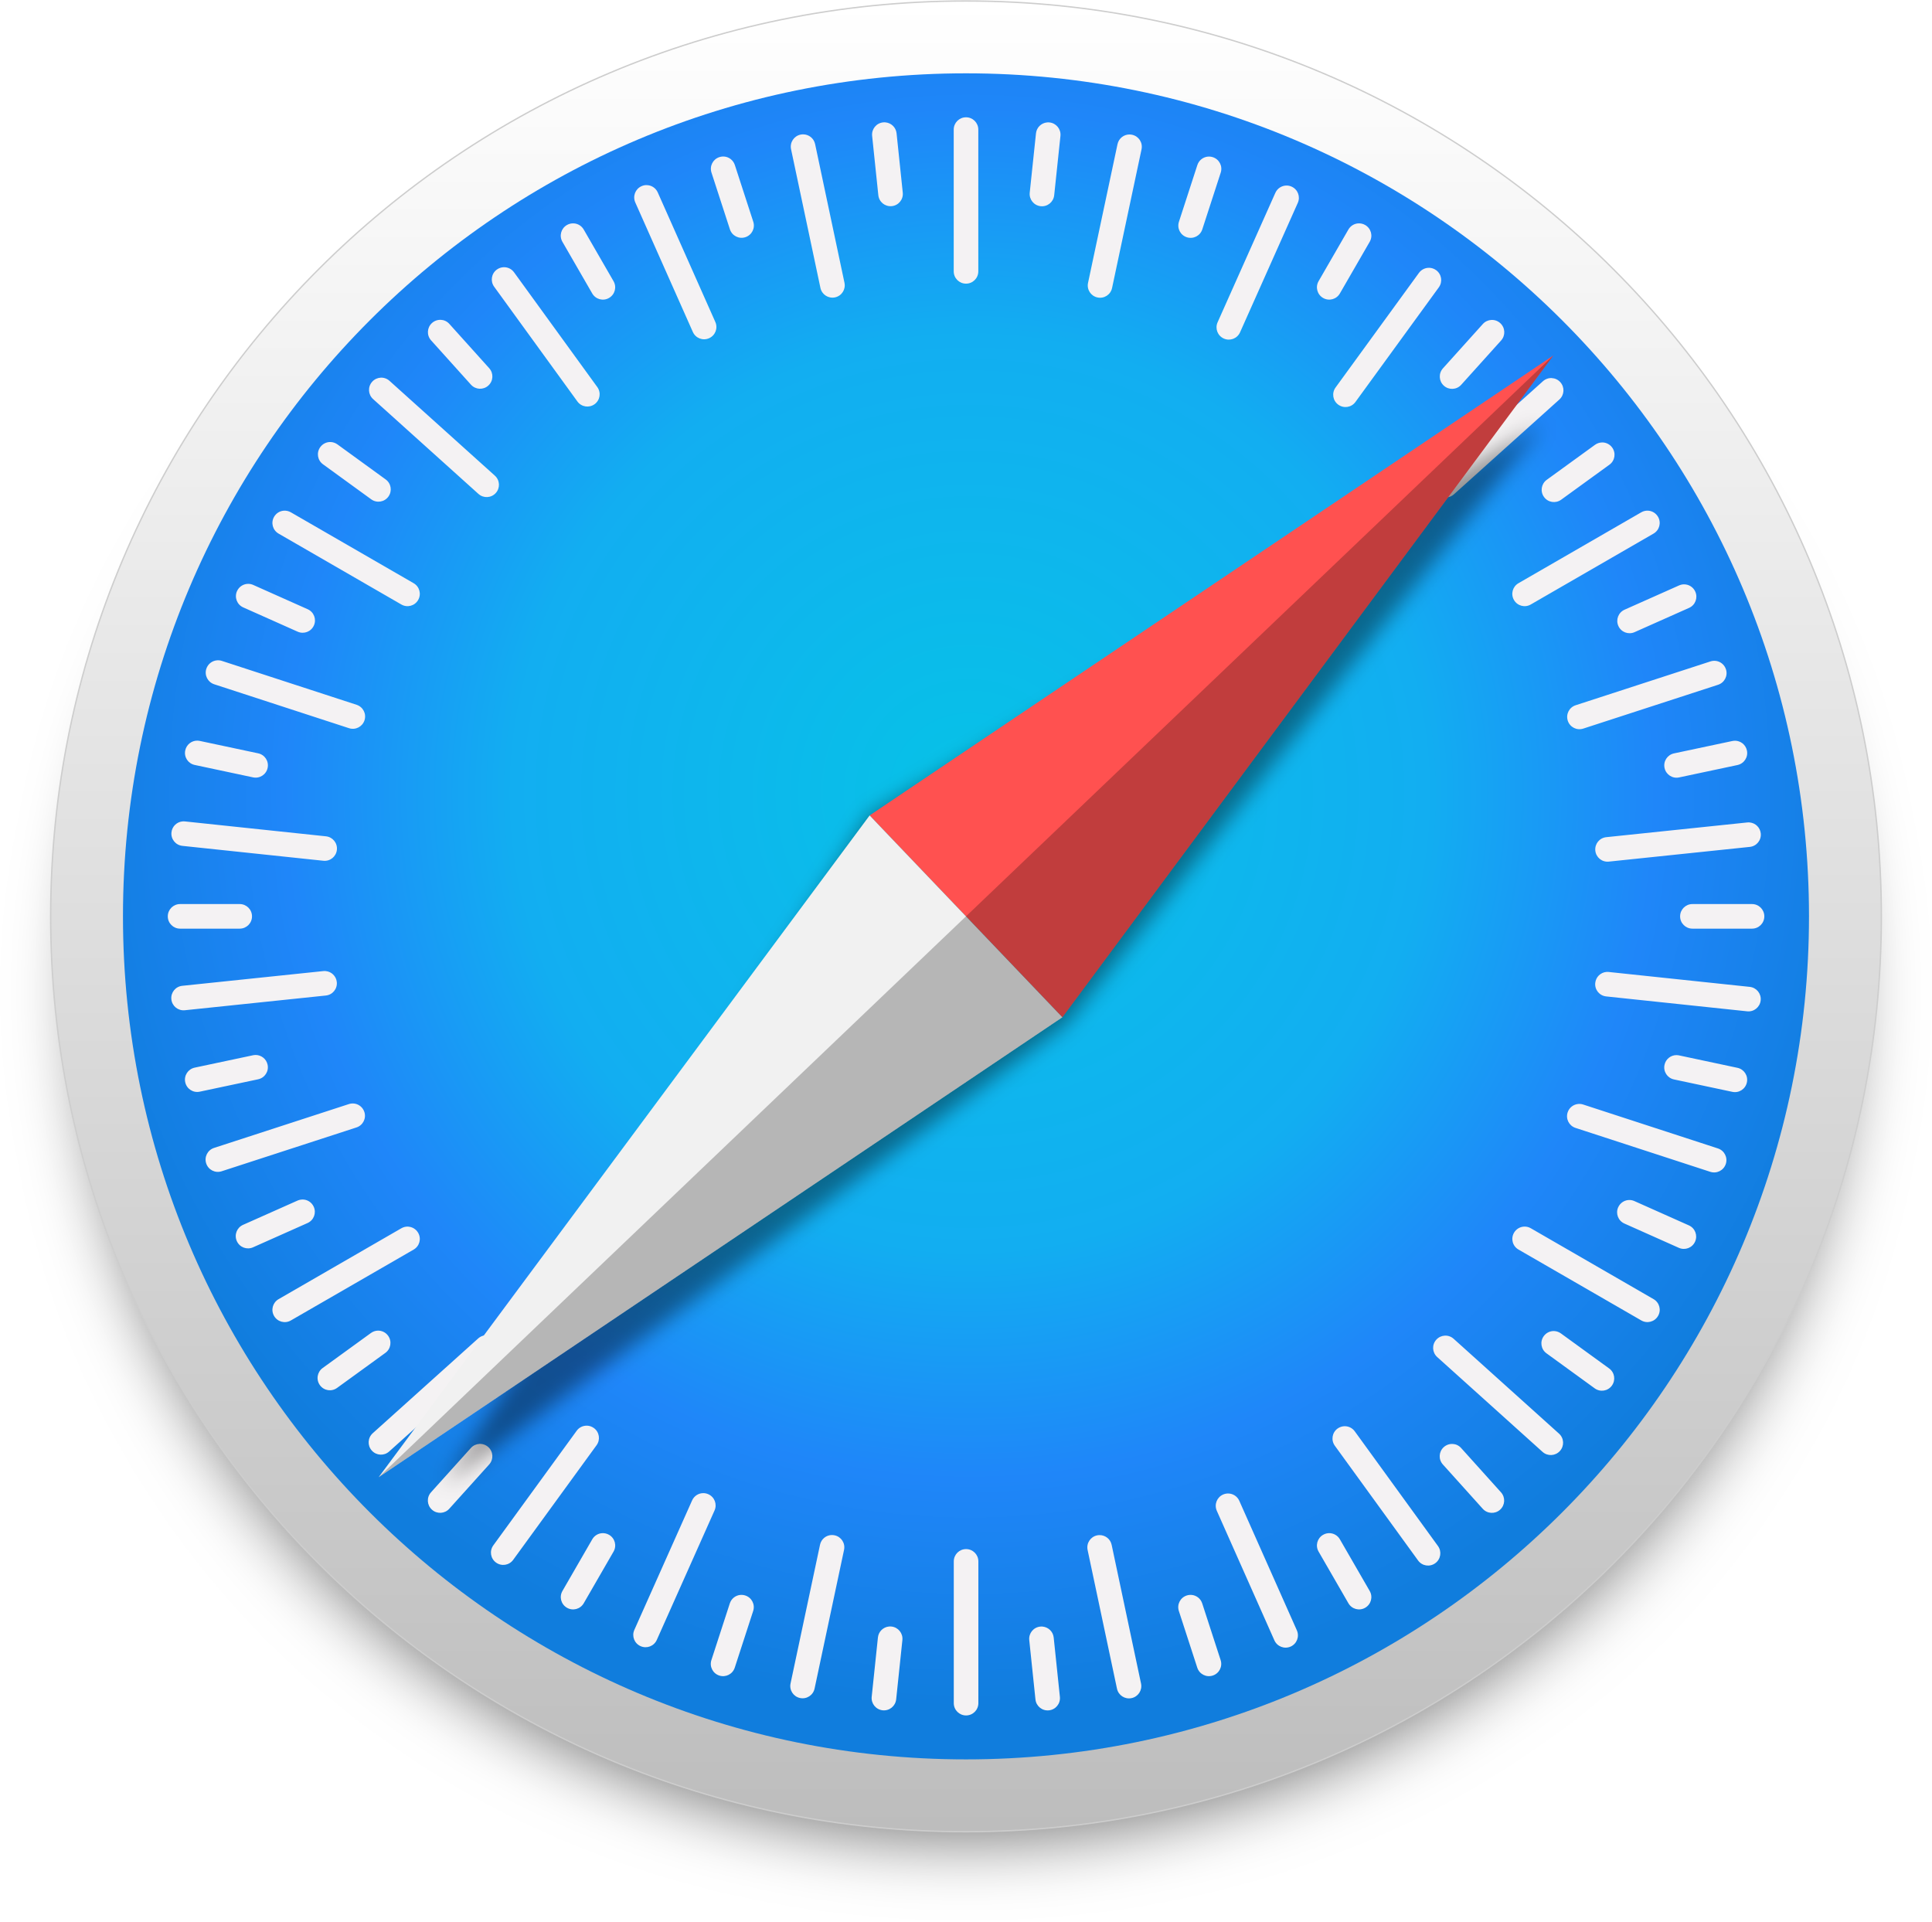
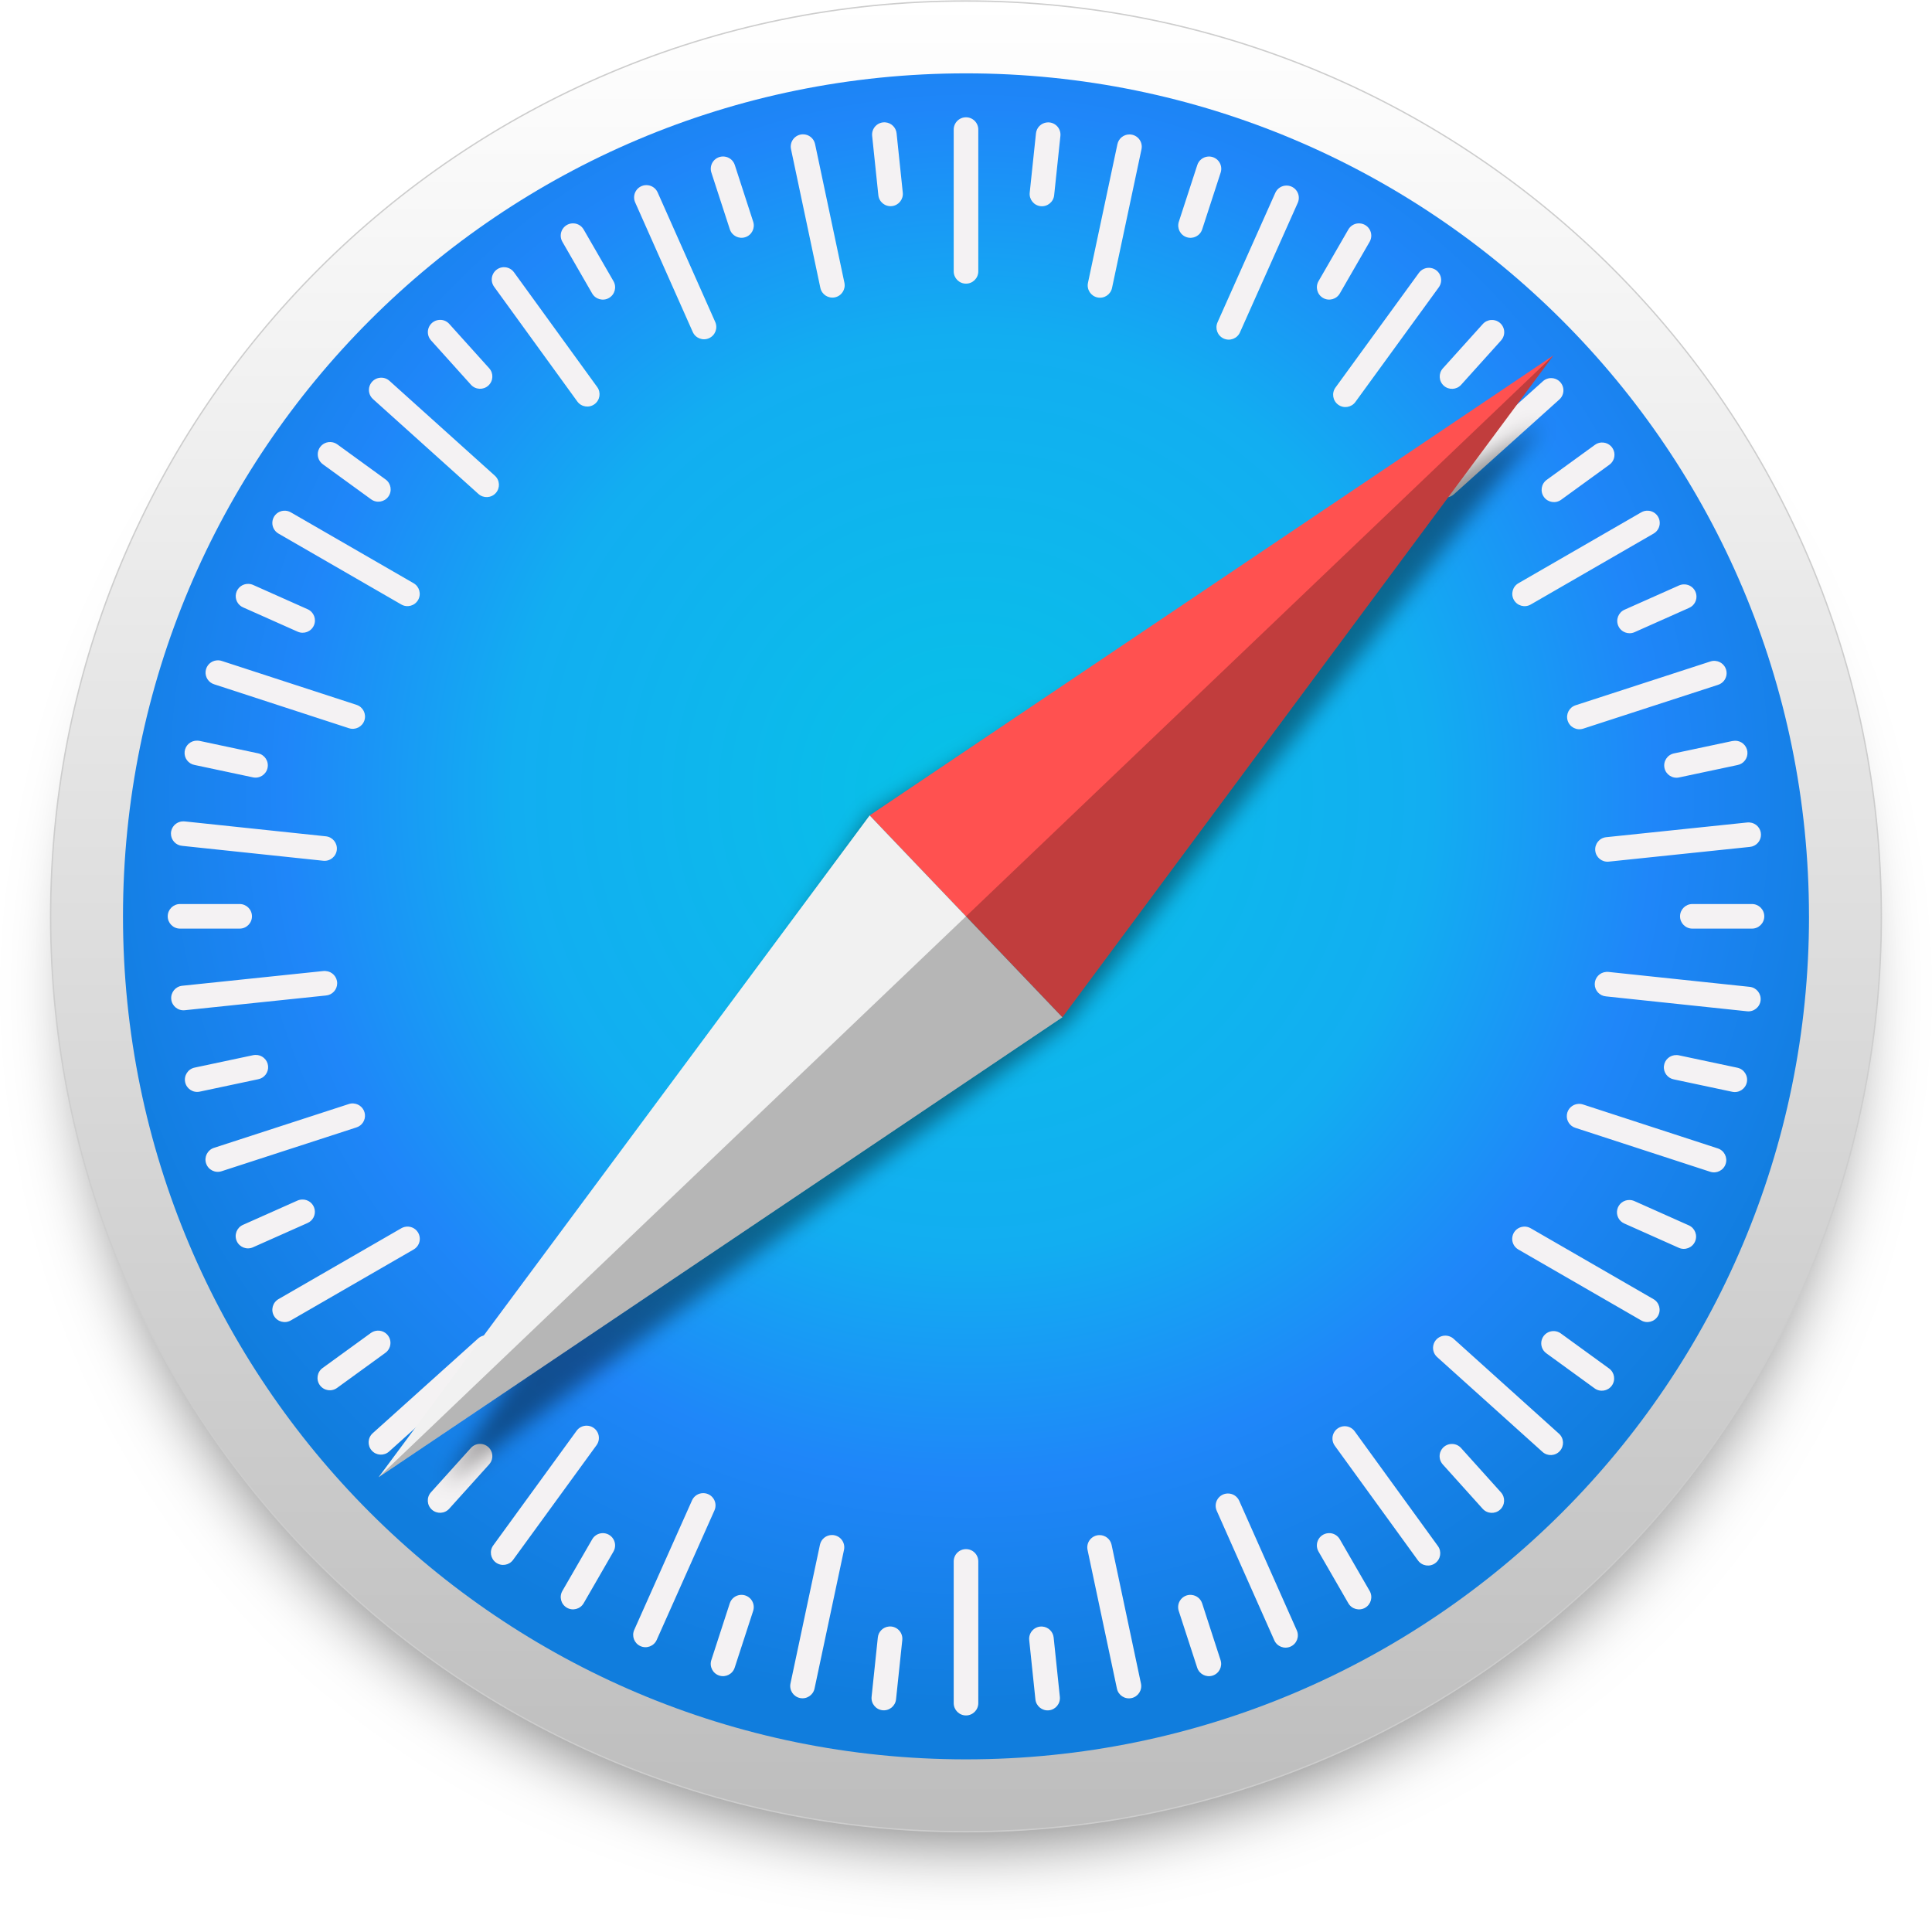
- <svg xmlns="http://www.w3.org/2000/svg" xmlns:xlink="http://www.w3.org/1999/xlink" width="66.166mm" height="65.804mm" viewBox="0 0 66.166 65.804" version="1.1" id="svg8">
-   <defs id="defs2">
-     <linearGradient id="linearGradient2135">
-       <stop style="stop-color:#06c2e7;stop-opacity:1" offset="0" id="stop2131" />
-       <stop id="stop2143" offset="0.25" style="stop-color:#0db8ec;stop-opacity:1" />
-       <stop id="stop2139" offset="0.5" style="stop-color:#12aef1;stop-opacity:1" />
-       <stop style="stop-color:#1f86f9;stop-opacity:1" offset="0.75" id="stop2141" />
-       <stop style="stop-color:#107ddd;stop-opacity:1" offset="1" id="stop2133" />
+ <svg xmlns="http://www.w3.org/2000/svg" xmlns:xlink="http://www.w3.org/1999/xlink" viewBox="0 0 66.166 65.804">
+   <defs>
+     <linearGradient id="b">
+       <stop offset="0" stop-color="#06c2e7" />
+       <stop offset=".25" stop-color="#0db8ec" />
+       <stop offset=".5" stop-color="#12aef1" />
+       <stop offset=".75" stop-color="#1f86f9" />
+       <stop offset="1" stop-color="#107ddd" />
    </linearGradient>
-     <linearGradient id="linearGradient2127">
-       <stop style="stop-color:#bdbdbd;stop-opacity:1" offset="0" id="stop2123" />
-       <stop style="stop-color:#ffffff;stop-opacity:1" offset="1" id="stop2125" />
+     <linearGradient id="a">
+       <stop offset="0" stop-color="#bdbdbd" />
+       <stop offset="1" stop-color="#fff" />
    </linearGradient>
-     <linearGradient xlink:href="#linearGradient2127" id="linearGradient2129" x1="412.975" y1="237.608" x2="412.975" y2="59.392" gradientUnits="userSpaceOnUse" gradientTransform="matrix(0.3515427,0,0,0.3515427,206.7902,159.7726)" />
-     <radialGradient xlink:href="#linearGradient2135" id="radialGradient2137" cx="413.061" cy="136.818" fx="413.061" fy="136.818" r="82.125" gradientUnits="userSpaceOnUse" gradientTransform="matrix(0.381433,0,0,0.381433,194.5447,155.5804)" />
-     <filter style="color-interpolation-filters:sRGB" id="filter2222" x="-0.021" width="1.042" y="-0.022" height="1.045">
-       <feGaussianBlur stdDeviation="0.958" id="feGaussianBlur2224" />
+     <linearGradient xlink:href="#a" id="d" x1="412.975" x2="412.975" y1="237.608" y2="59.392" gradientTransform="translate(206.79 159.773) scale(.35154)" gradientUnits="userSpaceOnUse" />
+     <filter id="f" width="1.042" height="1.045" x="-.021" y="-.022" color-interpolation-filters="sRGB">
+       <feGaussianBlur stdDeviation=".958" />
    </filter>
-     <filter style="color-interpolation-filters:sRGB" id="filter2248" x="-0.048" width="1.096" y="-0.048" height="1.096">
-       <feGaussianBlur stdDeviation="3.564" id="feGaussianBlur2250" />
+     <filter id="c" width="1.096" height="1.096" x="-.048" y="-.048" color-interpolation-filters="sRGB">
+       <feGaussianBlur stdDeviation="3.564" />
    </filter>
+     <radialGradient xlink:href="#b" id="e" cx="413.061" cy="136.818" r="82.125" fx="413.061" fy="136.818" gradientTransform="translate(194.545 155.58) scale(.38143)" gradientUnits="userSpaceOnUse" />
  </defs>
-   <g id="layer1" transform="translate(-318.8856,-180.595)">
-     <g id="g2858">
-       <path transform="matrix(0.3386464,0,0,0.3260946,212.1161,166.1167)" style="opacity:0.53;fill:#000000;fill-opacity:1;stroke:none;stroke-width:2.931;stroke-linecap:round;stroke-linejoin:round;stroke-miterlimit:4;stroke-dasharray:none;stroke-dashoffset:0;stroke-opacity:1;paint-order:markers stroke fill;filter:url(#filter2248)" d="M 502.083,148.5 A 89.108,89.108 0 0 1 412.975,237.608 89.108,89.108 0 0 1 323.867,148.5 89.108,89.108 0 0 1 412.975,59.392 89.108,89.108 0 0 1 502.083,148.5 Z" id="path2226" />
-       <path id="path826" d="m 383.294,211.977 a 31.325,31.325 0 0 1 -31.325,31.325 31.325,31.325 0 0 1 -31.325,-31.325 31.325,31.325 0 0 1 31.325,-31.325 31.325,31.325 0 0 1 31.325,31.325 z" style="opacity:1;fill:url(#linearGradient2129);fill-opacity:1;stroke:#cdcdcd;stroke-width:0.093;stroke-linecap:round;stroke-linejoin:round;stroke-miterlimit:4;stroke-dasharray:none;stroke-dashoffset:0;stroke-opacity:1;paint-order:markers stroke fill" />
-       <path id="circle828" d="m 380.839,211.977 a 28.871,28.871 0 0 1 -28.871,28.871 28.871,28.871 0 0 1 -28.871,-28.871 28.871,28.871 0 0 1 28.871,-28.871 28.871,28.871 0 0 1 28.871,28.871 z" style="opacity:1;fill:url(#radialGradient2137);fill-opacity:1;stroke:none;stroke-width:0.95;stroke-linecap:round;stroke-linejoin:round;stroke-miterlimit:4;stroke-dasharray:none;stroke-dashoffset:0;stroke-opacity:1;paint-order:markers stroke fill" />
-       <path id="rect830" d="m 351.969,184.612 c -0.233,0 -0.421,0.188 -0.421,0.421 v 4.855 c 0,0.233 0.188,0.421 0.421,0.421 0.233,0 0.421,-0.188 0.421,-0.421 v -4.855 c 0,-0.233 -0.188,-0.421 -0.421,-0.421 z m -2.754,0.174 c -0.028,-0.003 -0.057,-0.003 -0.086,3.5e-4 -0.232,0.024 -0.399,0.23 -0.375,0.462 l 0.212,2.031 c 0.024,0.232 0.23,0.399 0.462,0.375 0.232,-0.024 0.399,-0.23 0.375,-0.462 l -0.212,-2.031 c -0.021,-0.203 -0.182,-0.356 -0.377,-0.375 z m 5.527,0.002 c -0.195,0.019 -0.356,0.172 -0.377,0.375 l -0.214,2.031 c -0.024,0.232 0.143,0.438 0.375,0.463 0.232,0.024 0.438,-0.143 0.463,-0.375 l 0.214,-2.031 c 0.024,-0.232 -0.143,-0.438 -0.375,-0.463 -0.029,-0.003 -0.058,-0.003 -0.085,-5.2e-4 z m -8.355,0.408 c -0.028,2.2e-4 -0.057,0.003 -0.085,0.009 -0.228,0.048 -0.373,0.271 -0.325,0.499 l 1.006,4.75 c 0.048,0.228 0.271,0.373 0.499,0.325 0.228,-0.048 0.373,-0.271 0.325,-0.499 l -1.006,-4.75 c -0.042,-0.2 -0.218,-0.335 -0.414,-0.334 z m 11.184,0.004 c -0.196,-0.002 -0.372,0.134 -0.414,0.334 l -1.009,4.749 c -0.049,0.228 0.096,0.451 0.324,0.499 0.228,0.049 0.451,-0.096 0.499,-0.324 l 1.009,-4.749 c 0.049,-0.228 -0.096,-0.451 -0.324,-0.499 -0.029,-0.006 -0.057,-0.009 -0.085,-0.009 z m -13.883,0.757 c -0.054,-0.005 -0.111,0.001 -0.166,0.019 -0.222,0.072 -0.342,0.308 -0.27,0.53 l 0.631,1.942 c 0.072,0.222 0.309,0.342 0.53,0.27 0.222,-0.072 0.342,-0.309 0.27,-0.53 l -0.631,-1.942 c -0.054,-0.166 -0.201,-0.276 -0.364,-0.29 z m 16.568,0.001 c -0.163,0.014 -0.31,0.123 -0.364,0.29 l -0.631,1.942 c -0.072,0.222 0.048,0.458 0.27,0.53 0.222,0.072 0.458,-0.048 0.53,-0.27 l 0.631,-1.942 c 0.072,-0.222 -0.048,-0.458 -0.27,-0.53 -0.055,-0.018 -0.112,-0.024 -0.166,-0.019 z m -19.237,0.976 c -0.055,0.001 -0.11,0.013 -0.163,0.037 -0.213,0.095 -0.308,0.342 -0.214,0.556 l 1.972,4.437 c 0.095,0.213 0.342,0.308 0.556,0.214 0.213,-0.095 0.309,-0.342 0.214,-0.556 l -1.972,-4.437 c -0.071,-0.16 -0.228,-0.254 -0.392,-0.25 z m 21.937,0.015 c -0.164,-0.003 -0.321,0.09 -0.393,0.25 l -1.978,4.434 c -0.095,0.213 -4e-5,0.461 0.213,0.556 0.213,0.095 0.461,5e-5 0.556,-0.213 l 1.978,-4.434 c 0.095,-0.213 5e-5,-0.461 -0.213,-0.556 -0.053,-0.024 -0.109,-0.036 -0.163,-0.037 z m -24.415,1.296 c -0.081,-0.006 -0.164,0.012 -0.24,0.056 -0.202,0.117 -0.271,0.373 -0.154,0.575 l 1.021,1.769 c 0.117,0.202 0.373,0.271 0.575,0.154 0.202,-0.117 0.271,-0.373 0.154,-0.575 l -1.021,-1.769 c -0.073,-0.126 -0.2,-0.2 -0.335,-0.21 z m 26.859,0 c -0.135,0.009 -0.262,0.084 -0.335,0.21 l -1.021,1.769 c -0.117,0.202 -0.048,0.458 0.154,0.575 0.202,0.117 0.458,0.048 0.575,-0.154 l 1.021,-1.769 c 0.117,-0.202 0.048,-0.458 -0.154,-0.575 -0.076,-0.044 -0.159,-0.061 -0.24,-0.056 z m -29.265,1.501 c -0.081,0.003 -0.162,0.029 -0.233,0.08 -0.189,0.137 -0.23,0.399 -0.093,0.588 l 2.851,3.93 c 0.137,0.189 0.399,0.23 0.588,0.094 0.189,-0.137 0.23,-0.399 0.093,-0.588 l -2.851,-3.93 c -0.086,-0.118 -0.22,-0.178 -0.355,-0.174 z m 31.701,0.021 c -0.135,-0.005 -0.269,0.056 -0.355,0.173 l -2.856,3.926 c -0.137,0.189 -0.096,0.451 0.093,0.588 0.189,0.137 0.451,0.096 0.588,-0.093 l 2.856,-3.926 c 0.137,-0.189 0.096,-0.451 -0.093,-0.588 -0.071,-0.051 -0.152,-0.078 -0.233,-0.081 z m -33.852,1.782 c -0.107,-0.006 -0.217,0.03 -0.304,0.108 -0.173,0.156 -0.187,0.421 -0.031,0.594 l 1.366,1.518 c 0.156,0.173 0.421,0.187 0.594,0.031 0.173,-0.156 0.187,-0.421 0.031,-0.595 l -1.366,-1.518 c -0.078,-0.087 -0.183,-0.134 -0.291,-0.139 z m 35.976,0.003 c -0.107,0.006 -0.213,0.052 -0.291,0.139 l -1.366,1.518 c -0.156,0.173 -0.142,0.439 0.031,0.595 0.173,0.156 0.438,0.142 0.594,-0.031 l 1.367,-1.518 c 0.156,-0.173 0.142,-0.439 -0.031,-0.595 -0.087,-0.078 -0.196,-0.114 -0.304,-0.108 z m -38.037,1.977 c -0.107,0.006 -0.213,0.052 -0.291,0.139 -0.156,0.173 -0.142,0.438 0.031,0.594 l 3.608,3.248 c 0.173,0.156 0.438,0.142 0.594,-0.031 0.156,-0.173 0.142,-0.438 -0.031,-0.594 l -3.609,-3.248 c -0.087,-0.078 -0.196,-0.114 -0.304,-0.108 z m 40.108,0.014 c -0.107,-0.006 -0.217,0.03 -0.304,0.108 l -3.611,3.246 c -0.173,0.156 -0.188,0.421 -0.032,0.594 0.156,0.173 0.421,0.188 0.595,0.032 l 3.611,-3.246 c 0.173,-0.156 0.188,-0.421 0.032,-0.594 -0.078,-0.087 -0.183,-0.134 -0.291,-0.139 z m -41.822,2.19 c -0.135,-0.005 -0.269,0.056 -0.355,0.174 -0.137,0.189 -0.096,0.451 0.093,0.588 l 1.652,1.2 c 0.189,0.137 0.451,0.096 0.588,-0.093 0.137,-0.189 0.096,-0.451 -0.093,-0.588 l -1.652,-1.2 c -0.071,-0.051 -0.152,-0.078 -0.233,-0.081 z m 43.535,0.015 c -0.081,0.003 -0.162,0.029 -0.233,0.08 l -1.653,1.199 c -0.189,0.137 -0.231,0.399 -0.094,0.588 0.137,0.189 0.399,0.23 0.588,0.093 l 1.653,-1.199 c 0.189,-0.137 0.23,-0.399 0.093,-0.588 -0.086,-0.118 -0.22,-0.178 -0.355,-0.174 z m -45.137,2.336 c -0.135,0.009 -0.262,0.084 -0.335,0.21 -0.117,0.202 -0.048,0.458 0.154,0.575 l 4.205,2.428 c 0.202,0.117 0.458,0.048 0.575,-0.154 0.117,-0.202 0.048,-0.458 -0.154,-0.575 l -4.205,-2.428 c -0.076,-0.044 -0.159,-0.061 -0.24,-0.056 z m 46.727,0 c -0.081,-0.006 -0.164,0.012 -0.24,0.056 l -4.205,2.428 c -0.202,0.117 -0.271,0.373 -0.154,0.575 0.117,0.202 0.373,0.271 0.575,0.154 l 4.205,-2.428 c 0.202,-0.117 0.271,-0.373 0.154,-0.575 -0.073,-0.126 -0.2,-0.2 -0.335,-0.21 z m -47.939,2.506 c -0.164,-0.004 -0.321,0.09 -0.393,0.25 -0.095,0.213 -6e-5,0.461 0.213,0.556 l 1.865,0.832 c 0.213,0.095 0.461,7e-5 0.556,-0.213 0.095,-0.213 -1.2e-4,-0.461 -0.213,-0.556 l -1.865,-0.832 c -0.053,-0.024 -0.109,-0.036 -0.163,-0.037 z m 49.158,0.017 c -0.055,10e-4 -0.11,0.013 -0.164,0.037 l -1.866,0.831 c -0.213,0.095 -0.308,0.343 -0.213,0.556 0.095,0.213 0.343,0.308 0.556,0.213 l 1.866,-0.831 c 0.213,-0.095 0.308,-0.343 0.213,-0.556 -0.071,-0.16 -0.228,-0.253 -0.392,-0.25 z m -50.237,2.602 c -0.163,0.014 -0.31,0.123 -0.364,0.289 -0.072,0.222 0.048,0.458 0.27,0.531 l 4.616,1.504 c 0.222,0.072 0.458,-0.048 0.531,-0.27 0.072,-0.222 -0.048,-0.458 -0.27,-0.531 l -4.616,-1.504 c -0.055,-0.018 -0.112,-0.024 -0.166,-0.019 z m 51.315,0.018 c -0.054,-0.005 -0.111,10e-4 -0.166,0.019 l -4.617,1.501 c -0.222,0.072 -0.342,0.309 -0.27,0.53 0.072,0.222 0.309,0.342 0.53,0.27 l 4.617,-1.501 c 0.222,-0.072 0.342,-0.309 0.27,-0.53 -0.054,-0.166 -0.201,-0.276 -0.364,-0.29 z m -51.987,2.732 c -0.196,-0.002 -0.372,0.134 -0.414,0.334 -0.049,0.228 0.096,0.451 0.324,0.499 l 1.998,0.425 c 0.228,0.049 0.451,-0.096 0.499,-0.324 0.049,-0.228 -0.096,-0.451 -0.324,-0.499 l -1.998,-0.425 c -0.029,-0.006 -0.057,-0.009 -0.085,-0.009 z m 52.655,0.004 c -0.028,2.3e-4 -0.056,0.004 -0.085,0.009 l -1.998,0.424 c -0.228,0.049 -0.373,0.271 -0.324,0.499 0.049,0.228 0.271,0.373 0.499,0.324 l 1.998,-0.424 c 0.228,-0.049 0.373,-0.271 0.324,-0.499 -0.042,-0.2 -0.218,-0.335 -0.414,-0.334 z m -53.164,2.762 c -0.195,0.019 -0.356,0.172 -0.377,0.375 -0.025,0.232 0.142,0.438 0.374,0.463 l 4.828,0.51 c 0.232,0.025 0.438,-0.142 0.463,-0.374 0.025,-0.232 -0.142,-0.438 -0.374,-0.463 l -4.828,-0.51 c -0.029,-0.003 -0.058,-0.003 -0.085,-3.5e-4 z m 53.676,0.036 c -0.028,-0.003 -0.057,-0.003 -0.086,3.5e-4 l -4.829,0.504 c -0.232,0.024 -0.399,0.23 -0.375,0.462 0.024,0.232 0.23,0.399 0.462,0.375 l 4.829,-0.504 c 0.232,-0.024 0.399,-0.23 0.375,-0.462 -0.021,-0.203 -0.182,-0.356 -0.377,-0.375 z m -53.758,2.795 c -0.233,0 -0.421,0.188 -0.421,0.421 0,0.233 0.188,0.421 0.421,0.421 h 2.042 c 0.233,0 0.421,-0.188 0.421,-0.421 0,-0.233 -0.188,-0.421 -0.421,-0.421 z m 51.793,0 c -0.233,0 -0.421,0.188 -0.421,0.421 10e-6,0.233 0.188,0.421 0.421,0.421 h 2.042 c 0.233,0 0.421,-0.188 0.421,-0.421 0,-0.233 -0.188,-0.421 -0.421,-0.421 z m -46.803,2.295 c -0.028,-0.003 -0.056,-0.003 -0.085,3.5e-4 l -4.829,0.504 c -0.232,0.024 -0.399,0.23 -0.375,0.462 0.024,0.232 0.23,0.399 0.462,0.375 l 4.829,-0.504 c 0.232,-0.024 0.399,-0.23 0.375,-0.462 -0.021,-0.203 -0.182,-0.356 -0.377,-0.375 z m 43.853,0.03 c -0.195,0.019 -0.356,0.172 -0.377,0.375 -0.025,0.232 0.142,0.438 0.374,0.463 l 4.828,0.51 c 0.232,0.025 0.438,-0.143 0.463,-0.374 0.025,-0.232 -0.143,-0.438 -0.374,-0.463 l -4.828,-0.51 c -0.029,-0.003 -0.058,-0.003 -0.086,-3.5e-4 z m -46.26,2.844 c -0.028,2.4e-4 -0.057,0.003 -0.085,0.009 l -1.998,0.424 c -0.228,0.049 -0.373,0.271 -0.324,0.499 0.049,0.228 0.271,0.373 0.499,0.324 l 1.998,-0.424 c 0.228,-0.049 0.373,-0.271 0.324,-0.499 -0.042,-0.2 -0.218,-0.335 -0.414,-0.334 z m 48.669,0.004 c -0.196,-0.002 -0.372,0.134 -0.414,0.334 -0.049,0.228 0.096,0.451 0.324,0.499 l 1.998,0.425 c 0.228,0.049 0.451,-0.096 0.499,-0.324 0.049,-0.228 -0.096,-0.451 -0.324,-0.499 l -1.998,-0.425 c -0.029,-0.006 -0.057,-0.009 -0.085,-0.009 z m -45.305,1.658 c -0.054,-0.005 -0.111,0.001 -0.166,0.019 l -4.617,1.501 c -0.222,0.072 -0.342,0.309 -0.27,0.53 0.072,0.222 0.309,0.342 0.53,0.27 l 4.617,-1.501 c 0.222,-0.072 0.342,-0.309 0.27,-0.53 -0.054,-0.166 -0.201,-0.276 -0.364,-0.29 z m 41.937,0.015 c -0.163,0.014 -0.31,0.123 -0.364,0.289 -0.072,0.222 0.048,0.458 0.27,0.531 l 4.616,1.504 c 0.222,0.072 0.458,-0.048 0.531,-0.27 0.072,-0.222 -0.048,-0.458 -0.27,-0.531 l -4.616,-1.504 c -0.055,-0.018 -0.112,-0.024 -0.166,-0.019 z m -43.699,3.273 c -0.055,0.001 -0.11,0.013 -0.163,0.036 l -1.866,0.831 c -0.213,0.095 -0.308,0.343 -0.213,0.556 0.095,0.213 0.343,0.308 0.556,0.213 l 1.866,-0.831 c 0.213,-0.095 0.308,-0.343 0.213,-0.556 -0.071,-0.16 -0.228,-0.253 -0.392,-0.25 z m 45.459,0.016 c -0.164,-0.004 -0.321,0.09 -0.393,0.25 -0.095,0.213 -6e-5,0.461 0.213,0.556 l 1.865,0.832 c 0.213,0.095 0.461,6e-5 0.556,-0.213 0.095,-0.213 6e-5,-0.461 -0.213,-0.556 l -1.865,-0.832 c -0.053,-0.024 -0.109,-0.036 -0.163,-0.037 z m -41.826,0.912 c -0.081,-0.006 -0.164,0.012 -0.24,0.056 l -4.205,2.428 c -0.202,0.117 -0.271,0.373 -0.154,0.575 0.117,0.202 0.373,0.271 0.575,0.154 l 4.205,-2.427 c 0.202,-0.117 0.271,-0.373 0.154,-0.575 -0.073,-0.126 -0.2,-0.2 -0.335,-0.21 z m 38.2,0 c -0.135,0.009 -0.262,0.084 -0.335,0.21 -0.117,0.202 -0.048,0.459 0.154,0.575 l 4.205,2.427 c 0.202,0.117 0.459,0.048 0.575,-0.154 0.117,-0.202 0.048,-0.458 -0.154,-0.575 l -4.205,-2.428 c -0.076,-0.044 -0.159,-0.061 -0.24,-0.056 z m -39.249,3.562 c -0.081,0.003 -0.162,0.029 -0.233,0.081 l -1.653,1.199 c -0.189,0.137 -0.231,0.399 -0.094,0.588 0.137,0.189 0.399,0.231 0.588,0.093 l 1.653,-1.199 c 0.189,-0.137 0.231,-0.399 0.094,-0.588 -0.086,-0.118 -0.22,-0.179 -0.355,-0.174 z m 40.288,0.014 c -0.135,-0.005 -0.269,0.056 -0.355,0.174 -0.137,0.189 -0.096,0.451 0.093,0.588 l 1.652,1.2 c 0.189,0.137 0.451,0.096 0.588,-0.093 0.137,-0.189 0.096,-0.451 -0.093,-0.588 l -1.652,-1.2 c -0.071,-0.051 -0.152,-0.078 -0.233,-0.081 z m -36.544,0.145 c -0.107,-0.006 -0.217,0.03 -0.304,0.108 l -3.611,3.246 c -0.173,0.156 -0.188,0.421 -0.032,0.594 0.156,0.173 0.421,0.188 0.594,0.032 l 3.611,-3.246 c 0.173,-0.156 0.188,-0.421 0.032,-0.594 -0.078,-0.087 -0.183,-0.134 -0.291,-0.139 z m 32.8,0.012 c -0.107,0.006 -0.213,0.052 -0.291,0.139 -0.156,0.173 -0.142,0.438 0.031,0.594 l 3.608,3.248 c 0.173,0.156 0.439,0.142 0.595,-0.031 0.156,-0.173 0.142,-0.438 -0.031,-0.594 l -3.609,-3.248 c -0.087,-0.078 -0.196,-0.114 -0.304,-0.108 z m -29.375,3.084 c -0.135,-0.005 -0.27,0.055 -0.355,0.173 l -2.856,3.926 c -0.137,0.189 -0.096,0.451 0.093,0.588 0.189,0.137 0.451,0.096 0.588,-0.093 l 2.856,-3.926 c 0.137,-0.189 0.096,-0.451 -0.093,-0.588 -0.071,-0.051 -0.152,-0.078 -0.233,-0.081 z m 25.936,0.018 c -0.081,0.003 -0.162,0.029 -0.233,0.08 -0.189,0.137 -0.23,0.399 -0.094,0.588 l 2.851,3.93 c 0.137,0.189 0.399,0.231 0.588,0.094 0.189,-0.137 0.23,-0.399 0.094,-0.588 l -2.851,-3.93 c -0.086,-0.118 -0.22,-0.178 -0.355,-0.174 z m -29.623,0.606 c -0.107,0.006 -0.213,0.052 -0.291,0.139 l -1.366,1.518 c -0.156,0.173 -0.142,0.439 0.031,0.595 0.173,0.156 0.438,0.142 0.594,-0.031 l 1.367,-1.518 c 0.156,-0.173 0.142,-0.439 -0.031,-0.595 -0.087,-0.078 -0.196,-0.114 -0.304,-0.108 z m 33.331,0.002 c -0.107,-0.006 -0.217,0.03 -0.304,0.108 -0.173,0.156 -0.187,0.421 -0.031,0.594 l 1.366,1.518 c 0.156,0.173 0.421,0.187 0.594,0.031 0.173,-0.156 0.187,-0.421 0.031,-0.595 l -1.366,-1.518 c -0.078,-0.087 -0.183,-0.134 -0.291,-0.139 z m -25.655,1.684 c -0.164,-0.004 -0.321,0.09 -0.392,0.25 l -1.978,4.434 c -0.095,0.213 -5e-5,0.461 0.213,0.556 0.213,0.095 0.461,5e-5 0.556,-0.213 l 1.978,-4.434 c 0.095,-0.213 5e-5,-0.461 -0.213,-0.556 -0.053,-0.024 -0.109,-0.036 -0.163,-0.037 z m 17.956,0.012 c -0.055,0.001 -0.11,0.013 -0.164,0.036 -0.213,0.095 -0.308,0.342 -0.214,0.556 l 1.972,4.437 c 0.095,0.213 0.343,0.308 0.556,0.214 0.213,-0.095 0.308,-0.342 0.214,-0.556 l -1.972,-4.437 c -0.071,-0.16 -0.228,-0.253 -0.392,-0.25 z m -21.432,1.359 c -0.135,0.009 -0.262,0.084 -0.335,0.21 l -1.021,1.769 c -0.117,0.202 -0.048,0.458 0.154,0.575 0.202,0.117 0.458,0.048 0.575,-0.154 l 1.021,-1.769 c 0.117,-0.202 0.048,-0.458 -0.154,-0.575 -0.076,-0.044 -0.159,-0.061 -0.24,-0.056 z m 24.934,0 c -0.081,-0.006 -0.164,0.012 -0.24,0.056 -0.202,0.117 -0.271,0.373 -0.154,0.575 l 1.021,1.769 c 0.117,0.202 0.373,0.271 0.575,0.154 0.202,-0.117 0.271,-0.373 0.154,-0.575 l -1.021,-1.769 c -0.073,-0.126 -0.2,-0.2 -0.335,-0.21 z m -17.055,0.063 c -0.196,-0.002 -0.372,0.134 -0.414,0.334 l -1.009,4.749 c -0.049,0.228 0.096,0.451 0.324,0.499 0.228,0.049 0.451,-0.096 0.499,-0.324 l 1.009,-4.749 c 0.049,-0.228 -0.096,-0.451 -0.324,-0.499 -0.029,-0.006 -0.057,-0.009 -0.085,-0.009 z m 9.16,0.003 c -0.028,2.2e-4 -0.056,0.003 -0.085,0.009 -0.228,0.048 -0.373,0.271 -0.325,0.499 l 1.006,4.75 c 0.048,0.228 0.271,0.373 0.499,0.325 0.228,-0.048 0.373,-0.271 0.325,-0.499 l -1.006,-4.75 c -0.042,-0.2 -0.218,-0.335 -0.414,-0.334 z m -4.572,0.479 c -0.233,0 -0.421,0.188 -0.421,0.421 v 4.855 c 0,0.233 0.188,0.421 0.421,0.421 0.233,0 0.421,-0.188 0.421,-0.421 v -4.855 c 0,-0.233 -0.188,-0.421 -0.421,-0.421 z m -7.727,1.569 c -0.163,0.014 -0.31,0.123 -0.364,0.29 l -0.631,1.942 c -0.072,0.222 0.048,0.458 0.27,0.53 0.222,0.072 0.458,-0.049 0.53,-0.27 l 0.631,-1.942 c 0.072,-0.222 -0.048,-0.458 -0.27,-0.53 -0.055,-0.018 -0.112,-0.024 -0.166,-0.019 z m 15.45,0.001 c -0.054,-0.005 -0.111,0.001 -0.166,0.019 -0.222,0.072 -0.342,0.309 -0.27,0.53 l 0.631,1.942 c 0.072,0.222 0.309,0.342 0.53,0.27 0.222,-0.072 0.342,-0.308 0.27,-0.53 l -0.631,-1.942 c -0.054,-0.166 -0.201,-0.276 -0.364,-0.29 z m -10.365,1.082 c -0.195,0.019 -0.356,0.172 -0.377,0.375 l -0.213,2.031 c -0.024,0.232 0.143,0.438 0.375,0.463 0.232,0.024 0.438,-0.143 0.463,-0.375 l 0.213,-2.031 c 0.024,-0.232 -0.143,-0.438 -0.375,-0.463 -0.029,-0.003 -0.058,-0.003 -0.085,-3.5e-4 z m 5.267,0.002 c -0.028,-0.003 -0.057,-0.003 -0.086,3.5e-4 -0.232,0.024 -0.399,0.23 -0.375,0.462 l 0.212,2.031 c 0.024,0.232 0.23,0.399 0.462,0.375 0.232,-0.024 0.399,-0.23 0.375,-0.462 l -0.212,-2.031 c -0.021,-0.203 -0.182,-0.356 -0.377,-0.375 z" style="opacity:1;fill:#f4f2f3;fill-opacity:1;stroke:none;stroke-width:0.381;stroke-linecap:round;stroke-linejoin:round;stroke-miterlimit:4;stroke-dasharray:none;stroke-dashoffset:0;stroke-opacity:1;paint-order:markers stroke fill" />
-       <path transform="matrix(0.3515427,0,0,0.3515427,206.7902,159.7726)" id="path2150" d="m 469.096,100.607 -65.51,38.061 -41.42,65.207 60.594,-44.881 z" style="opacity:0.409;fill:#000000;fill-opacity:1;stroke:none;stroke-width:1.561;stroke-linecap:round;stroke-linejoin:round;stroke-miterlimit:4;stroke-dasharray:none;stroke-dashoffset:0;stroke-opacity:1;paint-order:markers stroke fill;filter:url(#filter2222)" />
-       <g id="g2847">
-         <path style="opacity:1;fill:#ff5150;fill-opacity:1;stroke:none;stroke-width:1.02;stroke-linecap:round;stroke-linejoin:round;stroke-miterlimit:4;stroke-dasharray:none;stroke-dashoffset:0;stroke-opacity:1;paint-order:markers stroke fill" id="path2096" d="m 129.839,160.803 -23.014,-23.014 31.438,-8.424 z" transform="matrix(0.6480447,-0.3316906,-0.3612238,0.6320585,329.2135,156.8627)" />
-         <path transform="matrix(-0.3612238,0.6320585,0.6480447,-0.3316906,297.9626,186.7041)" d="m 129.839,160.803 -23.014,-23.014 31.438,-8.424 z" id="path2099" style="opacity:1;fill:#f1f1f1;fill-opacity:1;stroke:none;stroke-width:1.02;stroke-linecap:round;stroke-linejoin:round;stroke-miterlimit:4;stroke-dasharray:none;stroke-dashoffset:0;stroke-opacity:1;paint-order:markers stroke fill" />
-         <path style="opacity:0.243;fill:#000000;stroke:none;stroke-width:0.093px;stroke-linecap:butt;stroke-linejoin:miter;stroke-opacity:1" d="m 331.853,231.185 23.416,-15.752 16.815,-22.665 z" id="path2112" />
-       </g>
-     </g>
-   </g>
+   <path d="M502.083 148.5a89.108 89.108 0 0 1-89.108 89.108 89.108 89.108 0 0 1-89.108-89.108 89.108 89.108 0 0 1 89.108-89.108 89.108 89.108 0 0 1 89.108 89.108Z" filter="url(#c)" opacity=".53" paint-order="markers stroke fill" transform="matrix(.33865 0 0 .3261 -106.77 -14.478)" />
+   <path fill="url(#d)" stroke="#cdcdcd" stroke-linecap="round" stroke-linejoin="round" stroke-width=".093" d="M383.294 211.977a31.325 31.325 0 0 1-31.325 31.325 31.325 31.325 0 0 1-31.326-31.325 31.325 31.325 0 0 1 31.326-31.325 31.325 31.325 0 0 1 31.325 31.325z" paint-order="markers stroke fill" transform="translate(-318.886 -180.595)" />
+   <path fill="url(#e)" d="M380.84 211.977a28.87 28.87 0 0 1-28.871 28.87 28.87 28.87 0 0 1-28.871-28.87 28.87 28.87 0 0 1 28.87-28.87 28.87 28.87 0 0 1 28.871 28.87z" paint-order="markers stroke fill" transform="translate(-318.886 -180.595)" />
+   <path fill="#f4f2f3" d="M33.083 4.017a.42.42 0 0 0-.421.42v4.856a.42.42 0 1 0 .842 0V4.438a.42.42 0 0 0-.421-.421zm-2.754.174a.42.42 0 0 0-.46.463l.212 2.03a.42.42 0 1 0 .837-.087l-.212-2.03a.42.42 0 0 0-.377-.376zm5.527.002a.42.42 0 0 0-.377.375l-.214 2.03a.42.42 0 1 0 .837.089l.214-2.031a.42.42 0 0 0-.46-.463zM27.5 4.6a.42.42 0 0 0-.41.508l1.005 4.75a.42.42 0 1 0 .824-.174l-1.005-4.75A.42.42 0 0 0 27.5 4.6zm11.183.004a.42.42 0 0 0-.414.333l-1.009 4.75a.42.42 0 1 0 .824.175l1.009-4.75a.42.42 0 0 0-.41-.508zM24.8 5.361a.42.42 0 0 0-.437.55l.632 1.942a.42.42 0 1 0 .8-.26l-.63-1.942a.42.42 0 0 0-.365-.29zm16.568.001a.42.42 0 0 0-.364.29l-.632 1.942a.42.42 0 1 0 .8.26l.632-1.942a.42.42 0 0 0-.436-.55zM22.13 6.34a.42.42 0 0 0-.377.592l1.972 4.437a.42.42 0 1 0 .77-.342L22.523 6.59a.42.42 0 0 0-.393-.25zm21.937.015a.42.42 0 0 0-.392.25l-1.978 4.434a.42.42 0 1 0 .769.343l1.978-4.434a.42.42 0 0 0-.377-.593zM19.654 7.65a.42.42 0 0 0-.394.63l1.02 1.77a.42.42 0 1 0 .73-.421L19.989 7.86a.42.42 0 0 0-.335-.21zm26.858 0a.419.419 0 0 0-.335.21l-1.021 1.769a.42.42 0 1 0 .73.42l1.02-1.768a.42.42 0 0 0-.394-.63zm-29.265 1.5a.422.422 0 0 0-.326.669l2.85 3.93a.42.42 0 1 0 .682-.494l-2.85-3.93a.42.42 0 0 0-.356-.174zm31.702.022a.42.42 0 0 0-.356.174l-2.856 3.926a.42.42 0 1 0 .681.495l2.856-3.926a.42.42 0 0 0-.325-.669zm-33.852 1.783a.42.42 0 0 0-.335.702l1.366 1.518a.42.42 0 1 0 .626-.563l-1.367-1.518a.42.42 0 0 0-.29-.14zm35.975.003a.421.421 0 0 0-.29.139l-1.367 1.517a.42.42 0 1 0 .625.564l1.367-1.518a.42.42 0 0 0-.335-.702zm-38.037 1.977a.42.42 0 0 0-.26.733l3.61 3.248a.42.42 0 1 0 .563-.625l-3.609-3.248a.42.42 0 0 0-.304-.108zm40.109.014a.419.419 0 0 0-.304.108l-3.61 3.245a.42.42 0 1 0 .562.626l3.61-3.245a.42.42 0 0 0-.258-.734zm-41.823 2.19a.42.42 0 0 0-.262.762l1.652 1.2a.42.42 0 1 0 .495-.681l-1.652-1.2a.42.42 0 0 0-.233-.081zm43.535.015a.421.421 0 0 0-.233.08l-1.653 1.2a.42.42 0 1 0 .495.681l1.653-1.2a.42.42 0 0 0-.262-.76zM9.72 17.49a.42.42 0 0 0-.18.785l4.204 2.427a.42.42 0 1 0 .42-.729L9.96 17.546a.42.42 0 0 0-.24-.056zm46.728 0a.417.417 0 0 0-.24.056l-4.205 2.427a.42.42 0 1 0 .42.73l4.206-2.428a.42.42 0 0 0-.181-.785zm-47.94 2.506a.42.42 0 0 0-.18.806l1.866.831a.42.42 0 1 0 .343-.768l-1.866-.832a.42.42 0 0 0-.163-.037zm49.158.017a.42.42 0 0 0-.164.037l-1.865.83a.42.42 0 1 0 .342.77l1.866-.831a.42.42 0 0 0-.179-.806zM7.429 22.615a.42.42 0 0 0-.094.82l4.615 1.504a.42.42 0 1 0 .261-.8l-4.616-1.504a.421.421 0 0 0-.166-.02zm51.314.018a.408.408 0 0 0-.166.02l-4.617 1.5a.42.42 0 1 0 .26.801l4.617-1.5a.42.42 0 0 0-.094-.82zM6.756 25.365a.42.42 0 0 0-.09.833l1.998.424a.42.42 0 1 0 .175-.823l-1.998-.425a.413.413 0 0 0-.085-.009zm52.655.004a.518.518 0 0 0-.085.009l-1.998.424a.42.42 0 1 0 .175.823l1.998-.424a.42.42 0 0 0-.09-.833zM6.247 28.13a.42.42 0 0 0-.003.838l4.828.51a.42.42 0 1 0 .089-.837l-4.829-.51a.432.432 0 0 0-.085 0zm53.676.037a.386.386 0 0 0-.085 0l-4.83.504a.42.42 0 1 0 .088.837l4.83-.504a.42.42 0 0 0-.003-.837zM6.165 30.96a.42.42 0 1 0 0 .842h2.043a.42.42 0 1 0 0-.842zm51.793 0a.42.42 0 1 0 0 .842h2.043a.42.42 0 1 0 0-.842zm-46.803 2.295a.384.384 0 0 0-.085 0l-4.83.504a.42.42 0 1 0 .088.838l4.83-.504a.42.42 0 0 0-.003-.838zm43.853.03a.42.42 0 0 0-.003.838l4.828.51a.42.42 0 1 0 .089-.837l-4.828-.51a.434.434 0 0 0-.086-.001zm-46.26 2.843a.43.43 0 0 0-.085.01l-1.998.424a.42.42 0 1 0 .175.823l1.998-.424a.42.42 0 0 0-.09-.833zm48.67.005a.42.42 0 0 0-.09.833l1.997.424a.42.42 0 1 0 .175-.824l-1.998-.424a.413.413 0 0 0-.085-.01zM12.111 37.79a.408.408 0 0 0-.166.02l-4.617 1.5a.42.42 0 1 0 .26.801l4.617-1.5a.42.42 0 0 0-.094-.82zm41.937.015a.42.42 0 0 0-.094.82l4.616 1.504a.42.42 0 1 0 .26-.8l-4.615-1.504a.421.421 0 0 0-.167-.02zM10.35 41.08a.42.42 0 0 0-.163.036l-1.866.831a.42.42 0 1 0 .342.769l1.866-.83a.42.42 0 0 0-.179-.806zm45.459.016a.42.42 0 0 0-.18.805l1.865.832a.42.42 0 1 0 .343-.769l-1.865-.832a.42.42 0 0 0-.163-.036zm-41.826.912a.417.417 0 0 0-.24.056L9.538 44.49a.42.42 0 1 0 .421.73l4.205-2.428a.42.42 0 0 0-.181-.785zm38.2 0a.42.42 0 0 0-.181.785l4.205 2.427a.42.42 0 1 0 .42-.729l-4.204-2.427a.42.42 0 0 0-.24-.056zM12.934 45.57a.421.421 0 0 0-.233.08l-1.653 1.2a.42.42 0 1 0 .495.682l1.653-1.2a.42.42 0 0 0-.262-.762zm40.288.015a.42.42 0 0 0-.262.762l1.652 1.2a.42.42 0 1 0 .495-.681l-1.652-1.2a.42.42 0 0 0-.233-.081zm-36.544.145a.418.418 0 0 0-.304.108l-3.61 3.245a.42.42 0 1 0 .562.626l3.61-3.245a.42.42 0 0 0-.258-.734zm32.8.011a.421.421 0 0 0-.26.734l3.609 3.248a.42.42 0 1 0 .563-.625l-3.608-3.249a.42.42 0 0 0-.304-.107zm-29.375 3.084a.42.42 0 0 0-.355.173l-2.856 3.927a.42.42 0 1 0 .68.495l2.857-3.926a.42.42 0 0 0-.326-.669zm25.936.018a.421.421 0 0 0-.326.668l2.85 3.93a.42.42 0 1 0 .682-.494l-2.851-3.93a.42.42 0 0 0-.355-.174zm-29.623.606a.421.421 0 0 0-.29.14l-1.367 1.517a.42.42 0 1 0 .625.563l1.367-1.517a.42.42 0 0 0-.335-.703zm33.331.002a.42.42 0 0 0-.335.702l1.366 1.518a.42.42 0 1 0 .626-.563l-1.366-1.518a.42.42 0 0 0-.291-.139zm-25.655 1.684a.419.419 0 0 0-.393.25l-1.978 4.433a.42.42 0 1 0 .77.343l1.977-4.434a.42.42 0 0 0-.376-.592zm17.955.012a.42.42 0 0 0-.377.592l1.972 4.437a.42.42 0 1 0 .77-.342l-1.972-4.437a.42.42 0 0 0-.393-.25zm-21.431 1.359a.419.419 0 0 0-.335.21l-1.021 1.768a.42.42 0 1 0 .729.421l1.02-1.769a.42.42 0 0 0-.393-.63zm24.934 0a.42.42 0 0 0-.394.63l1.021 1.77a.42.42 0 1 0 .73-.422l-1.022-1.769a.42.42 0 0 0-.335-.21zm-17.054.063a.42.42 0 0 0-.415.334l-1.009 4.749a.42.42 0 1 0 .824.175l1.009-4.75a.42.42 0 0 0-.41-.508zm9.16.003a.42.42 0 0 0-.41.508l1.006 4.75a.42.42 0 1 0 .823-.175l-1.006-4.75a.42.42 0 0 0-.414-.333zm-4.573.48a.42.42 0 0 0-.421.42v4.855a.42.42 0 1 0 .842 0v-4.855a.42.42 0 0 0-.421-.42zm-7.727 1.568a.42.42 0 0 0-.364.29l-.631 1.942a.42.42 0 1 0 .8.26l.632-1.942a.42.42 0 0 0-.437-.55zm15.45 0a.42.42 0 0 0-.437.55l.632 1.943a.42.42 0 1 0 .8-.26l-.63-1.942a.42.42 0 0 0-.365-.29zm-10.365 1.083a.42.42 0 0 0-.378.375l-.213 2.03a.42.42 0 1 0 .837.088l.214-2.03a.42.42 0 0 0-.46-.463zm5.267.002a.42.42 0 0 0-.46.463l.212 2.03a.42.42 0 1 0 .837-.088l-.212-2.03a.42.42 0 0 0-.377-.375z" paint-order="markers stroke fill" />
+   <path d="m469.096 100.607-65.51 38.061-41.42 65.207 60.595-44.882z" filter="url(#f)" opacity=".409" paint-order="markers stroke fill" transform="translate(-112.095 -20.822) scale(.35154)" />
+   <path fill="#ff5150" d="m36.383 34.838-6.6-6.913 23.416-15.752z" paint-order="markers stroke fill" />
+   <path fill="#f1f1f1" d="m36.383 34.838-6.6-6.913L12.966 50.59z" paint-order="markers stroke fill" />
+   <path d="m12.967 50.59 23.416-15.752L53.2 12.173z" opacity=".243" />
</svg>
